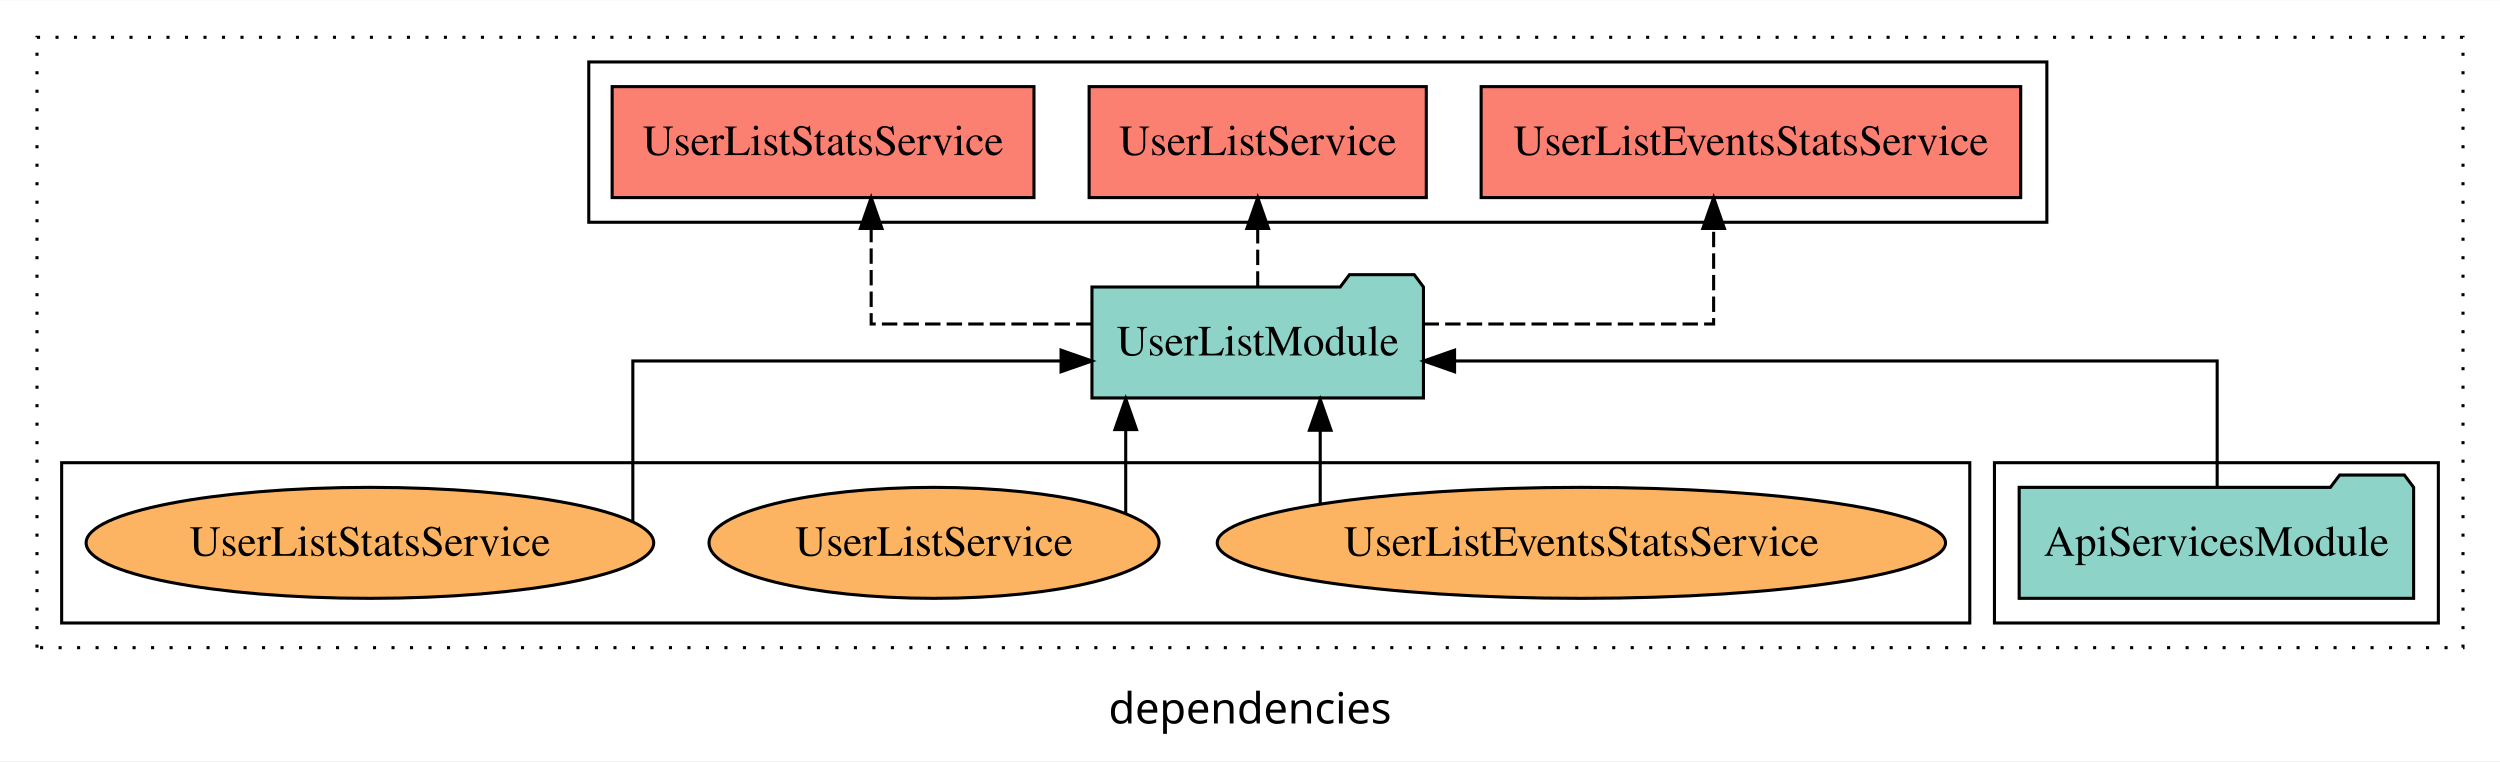
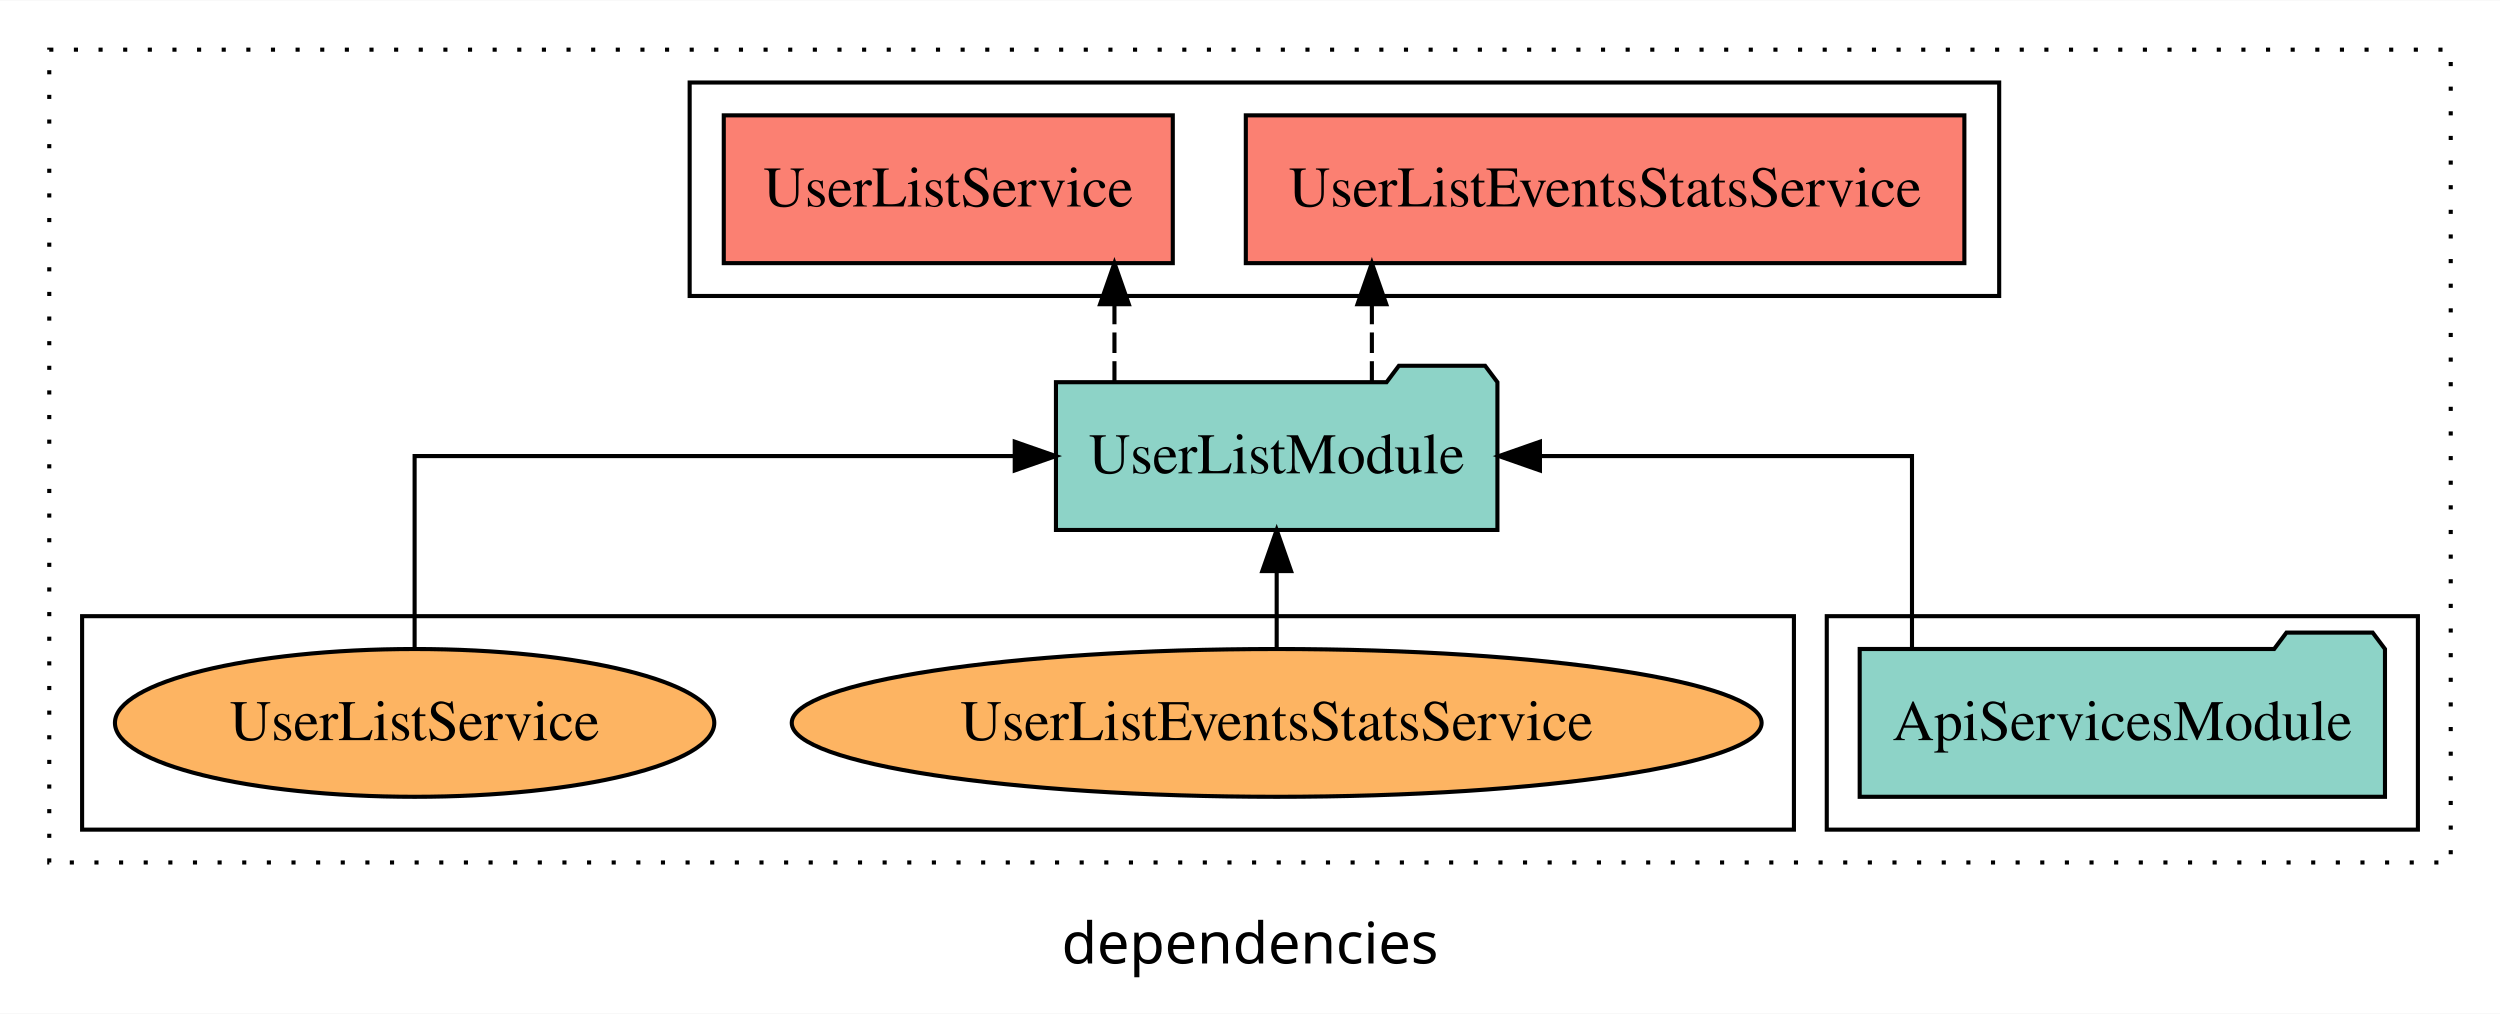
- <svg xmlns="http://www.w3.org/2000/svg" width="811pt" height="247pt" viewBox="0.00 0.00 811.00 246.80">
+ <svg xmlns="http://www.w3.org/2000/svg" width="609pt" height="247pt" viewBox="0.00 0.00 609.00 246.80">
  <g id="graph0" class="graph" transform="scale(1 1) rotate(0) translate(4 242.8)">
-     <polygon fill="white" stroke="transparent" points="-4,4 -4,-242.8 807,-242.8 807,4 -4,4" />
-     <text text-anchor="middle" x="401.5" y="-8.2" font-family="sans-serif" font-size="14.00">dependencies</text>
+     <polygon fill="white" stroke="transparent" points="-4,4 -4,-242.8 605,-242.8 605,4 -4,4" />
+     <text text-anchor="middle" x="300.5" y="-8.2" font-family="sans-serif" font-size="14.00">dependencies</text>
    <g id="clust1" class="cluster">
-       <polygon fill="none" stroke="black" stroke-dasharray="1,5" points="8,-32.8 8,-230.8 795,-230.8 795,-32.8 8,-32.8" />
+       <polygon fill="none" stroke="black" stroke-dasharray="1,5" points="8,-32.8 8,-230.8 593,-230.8 593,-32.8 8,-32.8" />
    </g>
    <g id="clust3" class="cluster">
-       <polygon fill="none" stroke="black" points="643,-40.8 643,-92.8 787,-92.8 787,-40.8 643,-40.8" />
+       <polygon fill="none" stroke="black" points="441,-40.8 441,-92.8 585,-92.8 585,-40.8 441,-40.8" />
    </g>
    <g id="clust4" class="cluster">
-       <polygon fill="none" stroke="black" points="187,-170.8 187,-222.8 660,-222.8 660,-170.8 187,-170.8" />
+       <polygon fill="none" stroke="black" points="164,-170.8 164,-222.8 483,-222.8 483,-170.8 164,-170.8" />
    </g>
    <g id="clust6" class="cluster">
-       <polygon fill="none" stroke="black" points="16,-40.8 16,-92.8 635,-92.8 635,-40.8 16,-40.8" />
+       <polygon fill="none" stroke="black" points="16,-40.8 16,-92.8 433,-92.8 433,-40.8 16,-40.8" />
    </g>
    <g id="node1" class="node">
-       <polygon fill="#8dd3c7" stroke="black" points="778.98,-84.8 775.98,-88.8 754.98,-88.8 751.98,-84.8 651.02,-84.8 651.02,-48.8 778.98,-48.8 778.98,-84.8" />
-       <text text-anchor="middle" x="715" y="-62.6" font-family="Times,serif" font-size="14.00">ApiServicesModule</text>
+       <polygon fill="#8dd3c7" stroke="black" points="576.98,-84.8 573.98,-88.8 552.98,-88.8 549.98,-84.8 449.02,-84.8 449.02,-48.8 576.98,-48.8 576.98,-84.8" />
+       <text text-anchor="middle" x="513" y="-62.6" font-family="Times,serif" font-size="14.00">ApiServicesModule</text>
    </g>
    <g id="node2" class="node">
-       <polygon fill="#8dd3c7" stroke="black" points="457.77,-149.8 454.77,-153.8 433.77,-153.8 430.77,-149.8 350.23,-149.8 350.23,-113.8 457.77,-113.8 457.77,-149.8" />
-       <text text-anchor="middle" x="404" y="-127.6" font-family="Times,serif" font-size="14.00">UserListModule</text>
+       <polygon fill="#8dd3c7" stroke="black" points="360.77,-149.8 357.77,-153.8 336.77,-153.8 333.77,-149.8 253.23,-149.8 253.23,-113.8 360.77,-113.8 360.77,-149.8" />
+       <text text-anchor="middle" x="307" y="-127.6" font-family="Times,serif" font-size="14.00">UserListModule</text>
    </g>
    <g id="edge1" class="edge">
-       <path fill="none" stroke="black" d="M715.25,-84.82C715.25,-102.17 715.25,-125.8 715.25,-125.8 715.25,-125.8 467.86,-125.8 467.86,-125.8" />
-       <polygon fill="black" stroke="black" points="467.86,-122.3 457.86,-125.8 467.86,-129.3 467.86,-122.3" />
+       <path fill="none" stroke="black" d="M461.76,-84.91C461.76,-104.14 461.76,-131.8 461.76,-131.8 461.76,-131.8 371.13,-131.8 371.13,-131.8" />
+       <polygon fill="black" stroke="black" points="371.13,-128.3 361.13,-131.8 371.13,-135.3 371.13,-128.3" />
    </g>
    <g id="node3" class="node">
-       <polygon fill="#fb8072" stroke="black" points="651.52,-214.8 476.48,-214.8 476.48,-178.8 651.52,-178.8 651.52,-214.8" />
-       <text text-anchor="middle" x="564" y="-192.6" font-family="Times,serif" font-size="14.00">UserListEventsStatsService </text>
+       <polygon fill="#fb8072" stroke="black" points="474.52,-214.8 299.48,-214.8 299.48,-178.8 474.52,-178.8 474.52,-214.8" />
+       <text text-anchor="middle" x="387" y="-192.6" font-family="Times,serif" font-size="14.00">UserListEventsStatsService </text>
    </g>
    <g id="edge2" class="edge">
-       <path fill="none" stroke="black" stroke-dasharray="5,2" d="M457.81,-137.8C500.1,-137.8 551.9,-137.8 551.9,-137.8 551.9,-137.8 551.9,-168.78 551.9,-168.78" />
-       <polygon fill="black" stroke="black" points="548.4,-168.78 551.9,-178.78 555.4,-168.78 548.4,-168.78" />
+       <path fill="none" stroke="black" stroke-dasharray="5,2" d="M330.19,-149.91C330.19,-149.91 330.19,-168.79 330.19,-168.79" />
+       <polygon fill="black" stroke="black" points="326.69,-168.79 330.19,-178.79 333.69,-168.79 326.69,-168.79" />
    </g>
    <g id="node4" class="node">
-       <polygon fill="#fb8072" stroke="black" points="458.69,-214.8 349.31,-214.8 349.31,-178.8 458.69,-178.8 458.69,-214.8" />
-       <text text-anchor="middle" x="404" y="-192.6" font-family="Times,serif" font-size="14.00">UserListService </text>
+       <polygon fill="#fb8072" stroke="black" points="281.69,-214.8 172.31,-214.8 172.31,-178.8 281.69,-178.8 281.69,-214.8" />
+       <text text-anchor="middle" x="227" y="-192.6" font-family="Times,serif" font-size="14.00">UserListService </text>
    </g>
    <g id="edge3" class="edge">
-       <path fill="none" stroke="black" stroke-dasharray="5,2" d="M404,-149.91C404,-149.91 404,-168.79 404,-168.79" />
-       <polygon fill="black" stroke="black" points="400.5,-168.79 404,-178.79 407.5,-168.79 400.5,-168.79" />
+       <path fill="none" stroke="black" stroke-dasharray="5,2" d="M267.48,-149.91C267.48,-149.91 267.48,-168.79 267.48,-168.79" />
+       <polygon fill="black" stroke="black" points="263.98,-168.79 267.48,-178.79 270.98,-168.79 263.98,-168.79" />
    </g>
    <g id="node5" class="node">
-       <polygon fill="#fb8072" stroke="black" points="331.42,-214.8 194.58,-214.8 194.58,-178.8 331.42,-178.8 331.42,-214.8" />
-       <text text-anchor="middle" x="263" y="-192.6" font-family="Times,serif" font-size="14.00">UserListStatsService </text>
+       <ellipse fill="#fdb462" stroke="black" cx="307" cy="-66.8" rx="118.13" ry="18" />
+       <text text-anchor="middle" x="307" y="-62.6" font-family="Times,serif" font-size="14.00">UserListEventsStatsService</text>
    </g>
    <g id="edge4" class="edge">
-       <path fill="none" stroke="black" stroke-dasharray="5,2" d="M350.09,-137.8C316.11,-137.8 278.61,-137.8 278.61,-137.8 278.61,-137.8 278.61,-168.78 278.61,-168.78" />
-       <polygon fill="black" stroke="black" points="275.11,-168.78 278.61,-178.78 282.11,-168.78 275.11,-168.78" />
+       <path fill="none" stroke="black" d="M307,-84.91C307,-84.91 307,-103.79 307,-103.79" />
+       <polygon fill="black" stroke="black" points="303.5,-103.79 307,-113.79 310.5,-103.79 303.5,-103.79" />
    </g>
    <g id="node6" class="node">
-       <ellipse fill="#fdb462" stroke="black" cx="509" cy="-66.8" rx="118.13" ry="18" />
-       <text text-anchor="middle" x="509" y="-62.6" font-family="Times,serif" font-size="14.00">UserListEventsStatsService</text>
+       <ellipse fill="#fdb462" stroke="black" cx="97" cy="-66.8" rx="73" ry="18" />
+       <text text-anchor="middle" x="97" y="-62.6" font-family="Times,serif" font-size="14.00">UserListService</text>
    </g>
    <g id="edge5" class="edge">
-       <path fill="none" stroke="black" d="M424.28,-79.64C424.28,-79.64 424.28,-103.32 424.28,-103.32" />
-       <polygon fill="black" stroke="black" points="420.78,-103.32 424.28,-113.32 427.78,-103.32 420.78,-103.32" />
-     </g>
-     <g id="node7" class="node">
-       <ellipse fill="#fdb462" stroke="black" cx="299" cy="-66.8" rx="73" ry="18" />
-       <text text-anchor="middle" x="299" y="-62.6" font-family="Times,serif" font-size="14.00">UserListService</text>
-     </g>
-     <g id="edge6" class="edge">
-       <path fill="none" stroke="black" d="M361.18,-76.39C361.18,-76.39 361.18,-103.55 361.18,-103.55" />
-       <polygon fill="black" stroke="black" points="357.68,-103.55 361.18,-113.55 364.68,-103.55 357.68,-103.55" />
-     </g>
-     <g id="node8" class="node">
-       <ellipse fill="#fdb462" stroke="black" cx="116" cy="-66.8" rx="92.06" ry="18" />
-       <text text-anchor="middle" x="116" y="-62.6" font-family="Times,serif" font-size="14.00">UserListStatsService</text>
-     </g>
-     <g id="edge7" class="edge">
-       <path fill="none" stroke="black" d="M201.29,-73.57C201.29,-89.07 201.29,-125.8 201.29,-125.8 201.29,-125.8 340.21,-125.8 340.21,-125.8" />
-       <polygon fill="black" stroke="black" points="340.21,-129.3 350.21,-125.8 340.21,-122.3 340.21,-129.3" />
+       <path fill="none" stroke="black" d="M97,-84.91C97,-104.14 97,-131.8 97,-131.8 97,-131.8 243.19,-131.8 243.19,-131.8" />
+       <polygon fill="black" stroke="black" points="243.19,-135.3 253.19,-131.8 243.19,-128.3 243.19,-135.3" />
    </g>
  </g>
</svg>
